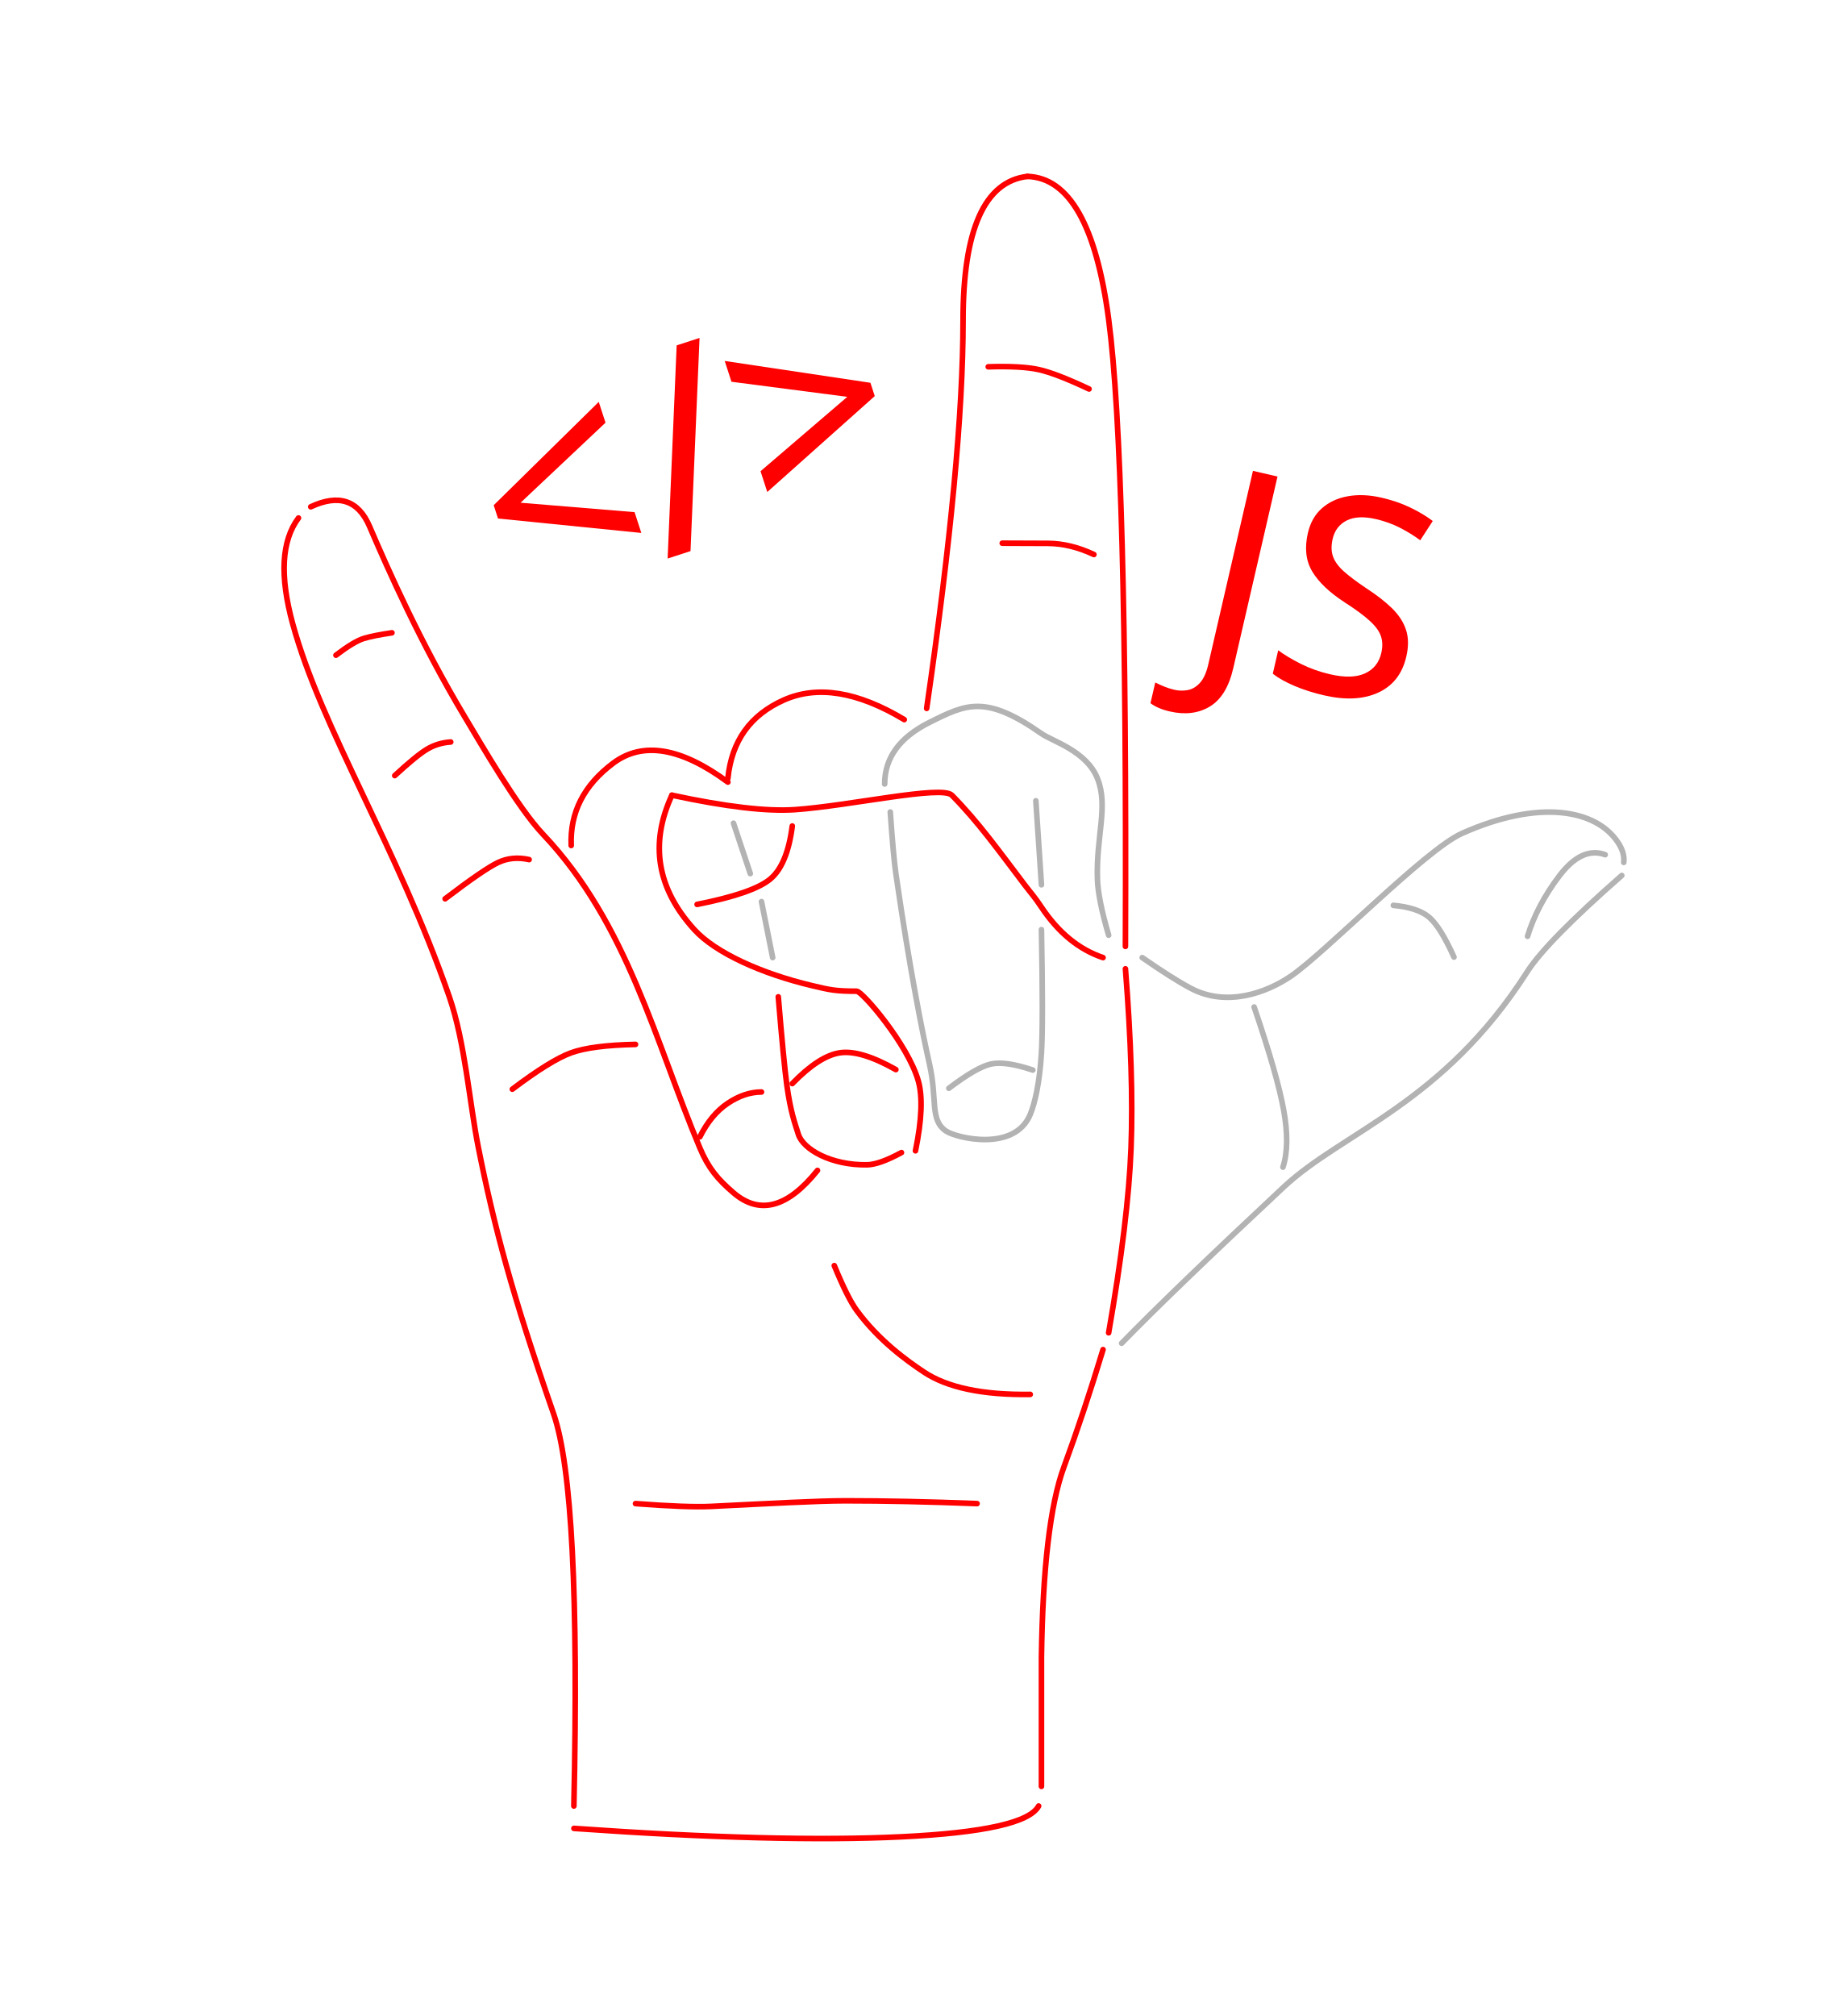
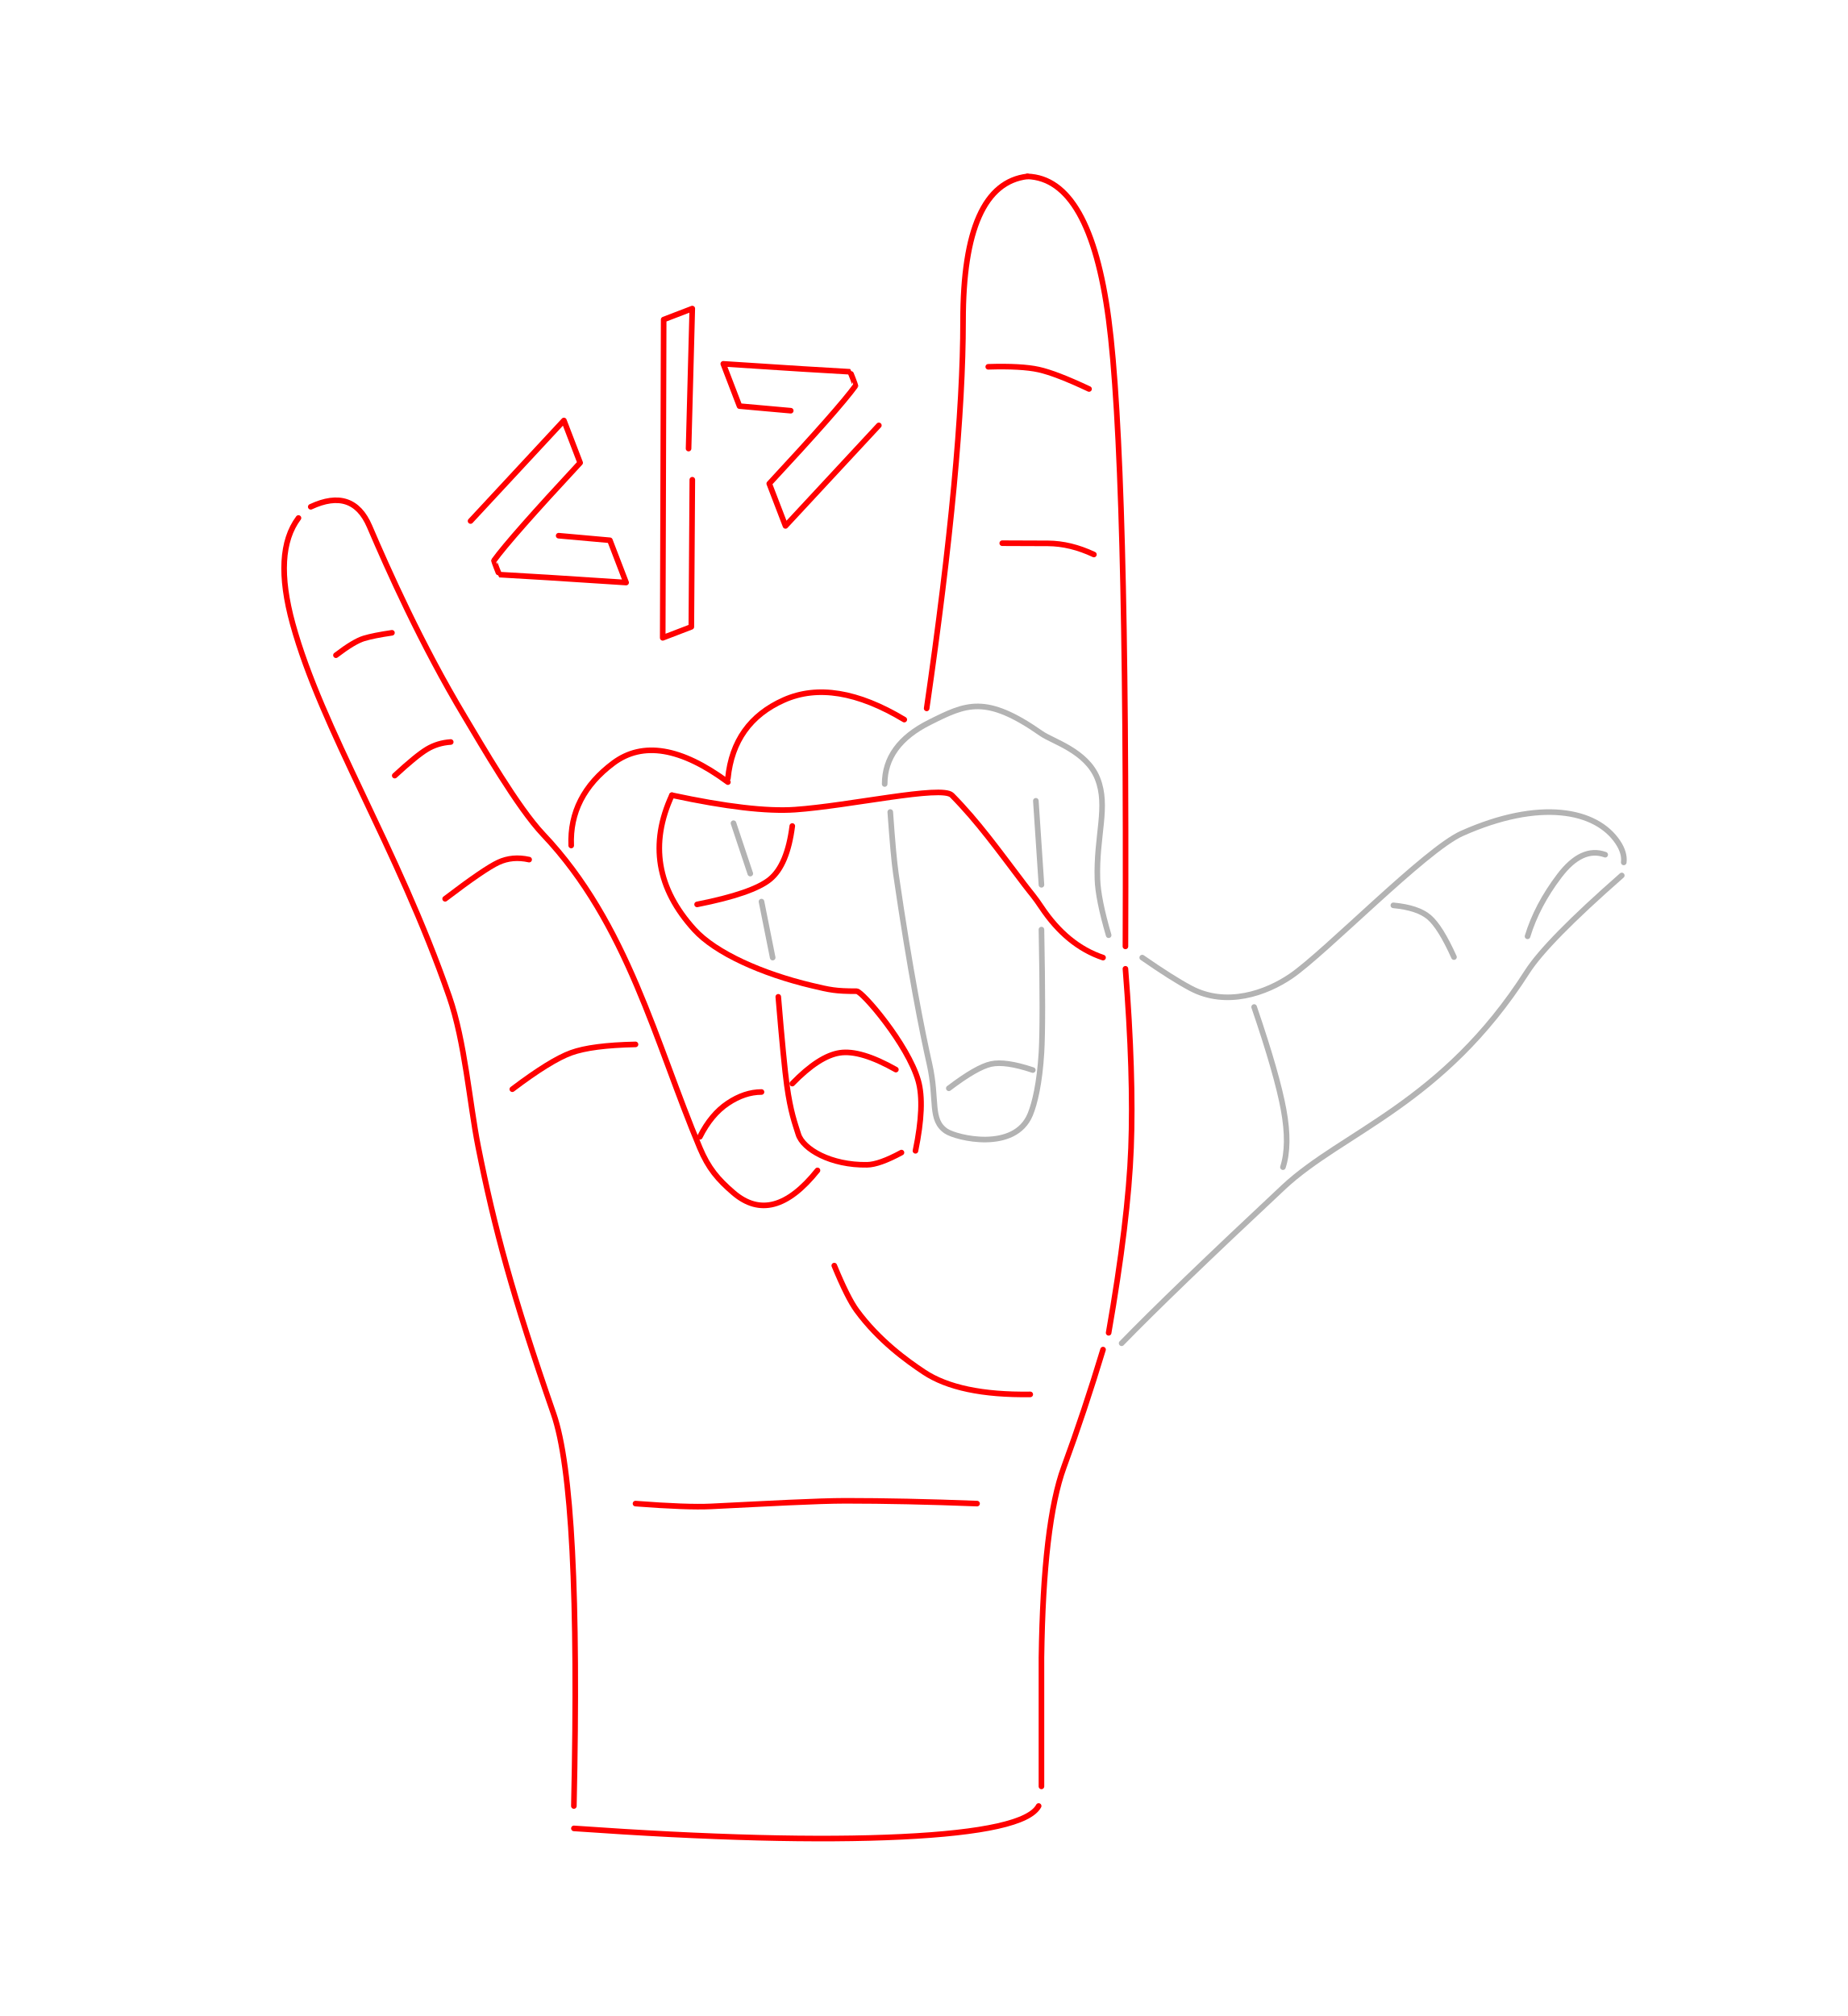
<svg xmlns="http://www.w3.org/2000/svg" width="330px" height="360px" viewBox="0 0 330 360" version="1.1">
  <g id="Symbols" stroke="none" stroke-width="1" fill="none" fill-rule="evenodd">
    <g id="hand_neon">
      <rect id="Rectangle" x="0" y="0" width="330" height="360" />
      <path d="M125,203 C126.333,200.333 128,198.333 130,197 C132,195.667 134,195 136,195" id="ring_finger_nail" stroke="#FF0000" stroke-linecap="round" />
      <g id="pinky_finger" transform="translate(50.74181, 89.33333)" stroke="#FF0000" stroke-linecap="round">
        <path d="M9.258,27.667 C11.421,26.018 13.087,25.018 14.258,24.667 C15.429,24.315 17.096,23.982 19.258,23.667" id="Line-19" />
        <path d="M40.758,105.167 C45.31,101.724 48.81,99.557 51.258,98.667 C53.706,97.776 57.54,97.276 62.758,97.167" id="Line-16" />
        <path d="M28.758,71.167 C33.42,67.614 36.586,65.447 38.258,64.667 C39.93,63.886 41.763,63.72 43.758,64.167" id="Line-17" />
        <path d="M19.758,49.167 C22.343,46.781 24.266,45.209 25.527,44.452 C26.789,43.696 28.199,43.267 29.758,43.167" id="Line-18" />
        <path d="M51.75,233.167 C52.573,195.796 51.365,172.449 48.125,163.123 C40.765,141.936 37.523,129.827 34.664,115.434 C33.1,107.556 32.312,96.742 29.487,88.609 C20.168,61.784 6.707,40.92 1.529,22.044 C-0.811,13.513 -0.465,7.221 2.565,3.167" id="Line-15" />
        <path d="M4.758,1.167 C9.758,-1.167 13.258,1.71418435e-13 15.258,4.667 C18.537,12.316 24.453,25.658 32.258,38.667 C35.258,43.667 41.696,54.851 46.258,59.667 C61.371,75.619 66.332,96.833 74.258,115.667 C75.772,119.264 77.454,121.263 80.258,123.667 C84.925,127.667 89.925,126.333 95.258,119.667" id="Line-14" />
      </g>
      <g id="ring_midlle_top" transform="translate(102, 123.6087)" stroke="#FF0000" stroke-linecap="round">
        <path d="M28,15.391 C28.667,8.725 32,4.058 38,1.391 C44,-1.275 51.167,-0.109 59.5,4.891" id="Line-13" />
        <path d="M0.016,27.374 C-0.223,21.486 2.283,16.58 7.532,12.658 C12.782,8.735 19.605,9.867 28,16.054" id="Line-13" />
      </g>
      <g id="index_finger_rock" transform="translate(165.5, 31.5)" stroke="#FF0000" stroke-linecap="round">
        <path d="M29,37.961 C25.052,36.102 22.052,34.946 20,34.495 C17.948,34.043 14.948,33.878 11,34" id="Line-11" stroke-linejoin="round" />
        <path d="M29.684,68.51 C27.069,66.866 24.437,65.875 21.786,65.536 C19.135,65.197 16.435,64.855 13.684,64.51" id="Line-11" stroke-linejoin="round" transform="translate(21.68411, 66.51014) rotate(-7) translate(-21.68411, -66.51014) " />
        <path d="M0,95 C4.333,65.143 6.5,42.071 6.5,25.786 C6.5,9.5 10.333,0.905 18,0" id="Line-10" />
        <path d="M35.5,137.5 C35.716,79.579 34.716,42.245 32.5,25.5 C30.284,8.755 25.45,0.255 18,5.68434189e-14" id="Line-9" />
      </g>
      <g id="hand_down_right" transform="translate(102.5, 226)" stroke="#FF0000" stroke-linecap="round">
        <path d="M0,100.5 C24.252,102.211 43.752,102.711 58.5,102 C73.248,101.289 81.414,99.456 83,96.5" id="нижний-край-кисти" />
        <path d="M83.5,93 C83.5,92.261 83.5,89.739 83.5,85.435 C83.5,81.13 83.5,75.986 83.5,70 C83.722,53.986 85.056,42.652 87.5,36 C89.944,29.348 92.278,22.348 94.5,15" id="правй-нижний-край-кисти" />
        <path d="M81.5,23 C73.018,23.123 66.685,21.79 62.5,19 C59.513,17.009 54.487,13.432 50.5,8 C49.434,6.548 48.101,3.881 46.5,0" id="Line-23" />
        <path d="M11,42.5 C17.178,42.972 21.678,43.139 24.5,43 C34.535,42.505 43.577,42 48.5,42 C55.5,42 63.333,42.167 72,42.5" id="Line-22" />
      </g>
      <g id="thumb_rock" transform="translate(117.75, 141.5045)" stroke="#FF0000" stroke-linecap="round">
        <path d="M2.25,0.496 C-1.75,9.162 -0.417,17.162 6.25,24.496 C10.051,28.677 18.362,32.389 27.25,34.496 C30.505,35.267 31.444,35.496 35.25,35.496 C36.25,35.496 44.41,45.005 46.25,51.496 C47.053,54.326 46.886,58.493 45.75,63.996" id="внутренний-край-большого-пальца" />
        <path d="M6.75,19.996 C13.388,18.684 17.733,17.184 19.783,15.496 C21.834,13.807 23.156,10.64 23.75,5.996" id="ноготь-большого-пальца" />
        <path d="M79.25,29.496 C74.966,28.063 71.299,25.063 68.25,20.496 C66.916,18.498 66.568,18.229 65.25,16.496 C60.541,10.301 56.938,5.236 52.25,0.496 C50.452,-1.322 33.969,2.397 24.25,3.074 C19.214,3.425 11.88,2.565 2.25,0.496" id="внешний-край-большого-пальца" />
      </g>
      <g id="middle_finger_shaka" transform="translate(131, 147)" stroke="#000000" stroke-linecap="round" stroke-opacity="0.298">
        <line x1="0" y1="0" x2="3" y2="9" id="нижний-фрагмент-среднего-пальца" />
        <line x1="5" y1="14" x2="7" y2="24" id="верхний-фрагмент-среднего-пальца" />
      </g>
      <g id="thumb_shaka" transform="translate(245.3391, 190.6117) rotate(-10) translate(-245.3391, -190.6117) translate(192.4502, 122.2282)" stroke="#000000" stroke-linecap="round" stroke-opacity="0.298">
        <path d="M104.237,106.197 C96.672,102.308 84.965,95.804 69.118,86.684 C56.6,79.48 46.597,63.83 19.643,56.325 C15.5,55.171 8.364,51.462 -1.763,45.197" id="шака-внешний-контур-большого-пальца" transform="translate(51.23719, 75.69697) scale(-1, -1) rotate(-63) translate(-51.23719, -75.69697) " />
        <path d="M40.637,1.168 C39.513,1.368 38.473,2.05 37.516,3.214 C33.066,8.625 34.162,18.863 44.145,30.328 C48.849,35.732 71.678,47.445 77.459,52.093 C81.567,55.395 86.135,61.432 84.74,68.585 C84.264,71.025 83.363,74.31 82.038,78.44" id="шака-внутренний-контур-большогго-пальца" transform="translate(60.00909, 39.8038) scale(-1, -1) rotate(-63) translate(-60.00909, -39.8038) " />
        <path d="M83.117,39.62 C82.971,42.573 84.969,44.813 89.11,46.338 C93.251,47.864 97.251,48.625 101.109,48.62" id="шака-ноготь-большого-пальца" transform="translate(92.10921, 44.12015) scale(-1, -1) rotate(-63) translate(-92.10921, -44.12015) " />
        <path d="M63.362,52.325 C62.77,49.453 62.825,47.21 63.526,45.596 C64.228,43.981 66.063,41.873 69.032,39.272" id="шака-складка-пбольшого-пальца" transform="translate(65.99367, 45.79871) scale(-1, -1) rotate(-63) translate(-65.99367, -45.79871) " />
        <path d="M33.832,83.105 C35.124,80.679 35.757,77.329 35.732,73.054 C35.707,68.779 35.04,62.446 33.732,54.054" id="Line-2" />
      </g>
      <path d="M201,173 C202,185.667 202.333,196.333 202,205 C201.667,213.667 200.333,224.667 198,238" id="rihgt_part_rock" stroke="#FF0000" stroke-linecap="round" stroke-linejoin="round" />
      <g id="midlle_finger_nail" transform="translate(139, 178.0027)" stroke="#FF0000" stroke-linecap="round">
        <path d="M0,0 C0.663,7.954 1.175,13.226 1.535,15.817 C2.196,20.574 2.962,22.564 3.581,24.543 C4.421,27.229 9.427,30.106 15.86,29.997 C17.315,29.972 19.361,29.245 22,27.815" id="средний-палец-контур" />
        <path d="M21,12.997 C16.802,10.627 13.469,9.627 11,9.997 C8.531,10.368 5.698,12.201 2.5,15.497" id="Средний-палец-ноготь" />
      </g>
      <g id="index_finger_shaka" transform="translate(158, 126.1461)" stroke="#000000" stroke-linecap="round" stroke-opacity="0.298">
        <line x1="27" y1="16.854" x2="28" y2="31.854" id="Line" />
        <path d="M40,40.854 C38.741,36.54 38.074,33.207 38,30.854 C37.754,23.075 40,17.854 38,12.854 C36.036,7.945 29.997,6.252 28,4.854 C18,-2.146 14.55,-0.421 8,2.854 C2.667,5.521 0,9.187 0,13.854" id="Line" />
        <path d="M28,39.854 C28.214,50.985 28.214,58.319 28,61.854 C27.669,67.324 26.798,70.916 26,72.854 C23.214,79.62 12.805,77.057 11,75.854 C8,73.854 9.456,70.292 8,63.854 C6.789,58.5 4.524,47.296 2,29.854 C1.703,27.8 1.37,24.134 1,18.854" id="Line" />
        <path d="M11.458,68.193 C14.775,65.672 17.289,64.225 19,63.854 C20.711,63.482 23.197,63.843 26.458,64.935" id="Line-29" />
      </g>
-       <g id="tag" transform="translate(118.5, 80) rotate(-18) translate(-118.5, -80) translate(84, 48)" fill="#FF0000" fill-rule="nonzero" font-family="Neoneon" font-size="50" font-weight="normal">
-         <g id="&lt;/&gt;">
-           <text>
-             <tspan x="0" y="51">&lt;/&gt;</tspan>
-           </text>
-         </g>
-       </g>
-       <g id="JS" transform="translate(239.4136, 104.8342) rotate(13) translate(-239.4136, -104.8342) translate(214.9136, 72.83425)" fill="#FF0000" fill-rule="nonzero" font-family="Neoneon" font-size="50" font-weight="normal">
-         <g id="tag">
-           <text id="&lt;/&gt;">
-             <tspan x="0" y="51">JS</tspan>
-           </text>
-         </g>
+       <g id="tag_logo" transform="translate(120.5642, 84.66728) rotate(-21) translate(-120.5642, -84.66728) translate(83.46618, 58.16728)" stroke="#FF0000" stroke-linecap="round" stroke-linejoin="round">
+         <path d="M0,21.226 L22,10.443 L22,18.53 C11,23.921 4.125,27.515 1.375,29.313 C1.322,29.347 1.319,31.983 1.375,32.008 C5.036,33.642 11.911,36.787 22,41.443 L22,33.356 L13.75,29.313" id="Line-4" />
+         <path d="M52.196,21.981 L74.196,11.199 L74.196,19.286 C63.196,24.677 56.321,28.271 53.571,30.068 C53.518,30.103 53.515,32.739 53.571,32.764 C57.232,34.397 64.107,37.542 74.196,42.199 L74.196,34.112 L65.946,30.068" id="Line-4" transform="translate(63.19606, 26.69861) scale(-1, -1) translate(-63.19606, -26.69861) " />
+         <polyline id="Line-5" points="40.986 23.103 50.565 5.53675161e-13 45.091 4.54747351e-13 24.565 53 30.039 53 39.617 28.538" />
      </g>
    </g>
  </g>
</svg>
